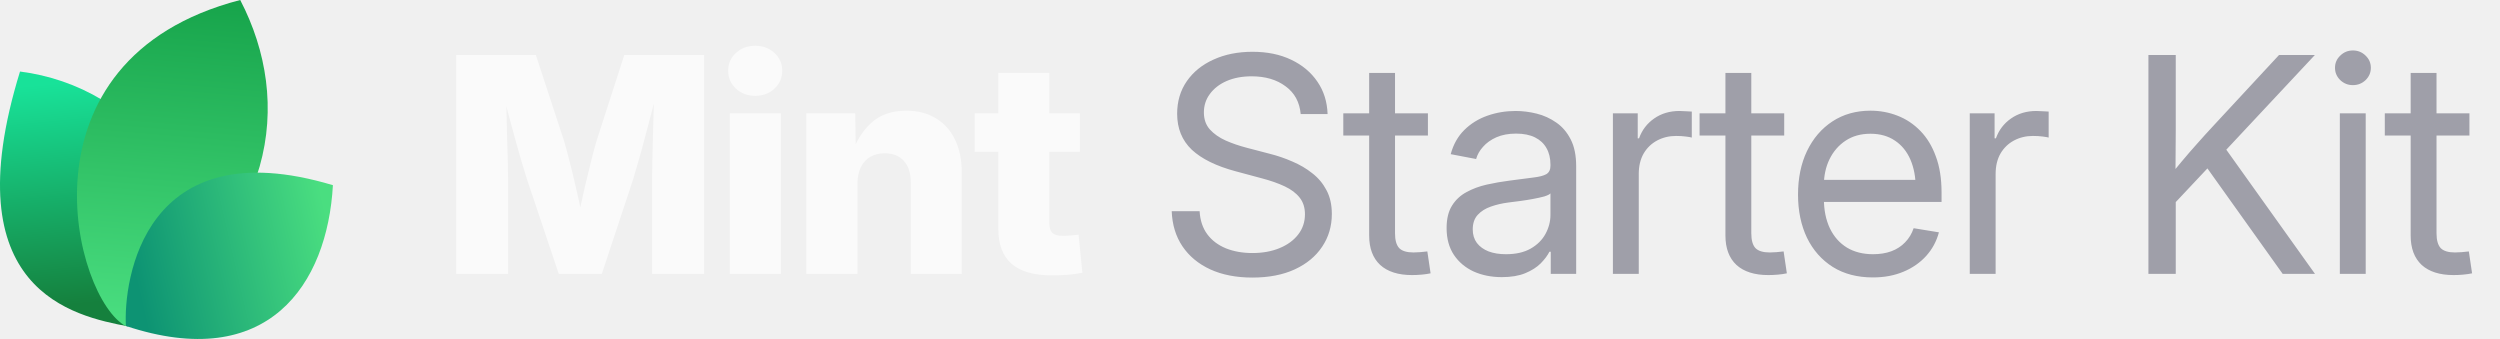
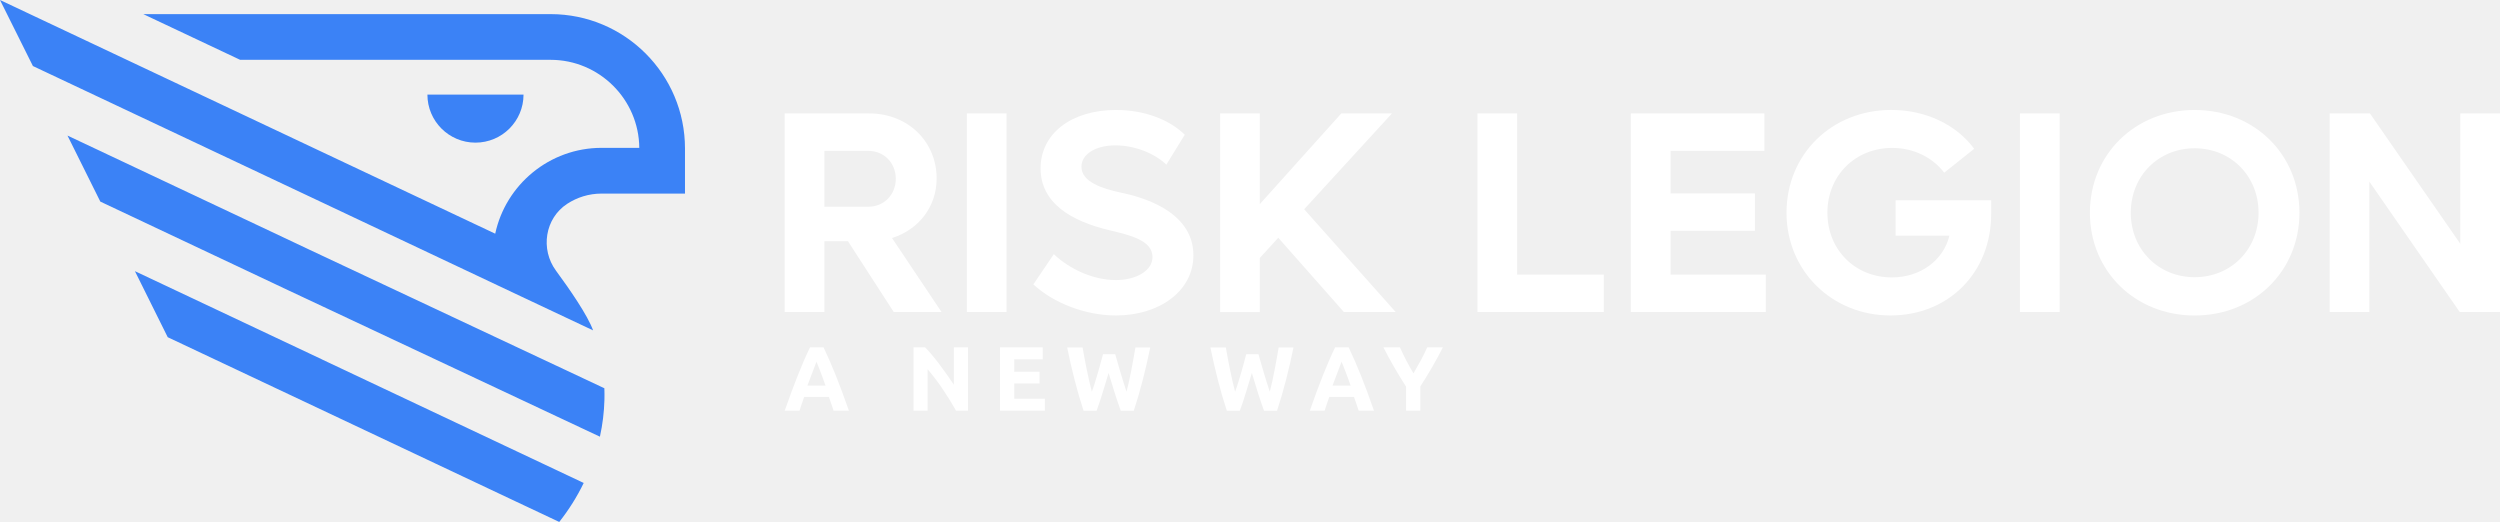
- <svg xmlns="http://www.w3.org/2000/svg" width="177" height="24" viewBox="0 0 177 24" fill="none">
-   <path d="M9.061 23.108C5.268 22.377 -3.391 20.627 1.417 5.064C9.634 6.099 16.973 14.064 9.061 23.108Z" fill="url(#paint0_linear_17557_2145)" />
-   <path d="M8.919 23.094C5.276 21.222 0.784 4.209 17.007 0C20.757 7.193 19.621 16.545 8.919 23.094Z" fill="url(#paint1_linear_17557_2145)" />
-   <path d="M8.914 23.079C8.735 19.882 10.159 9.085 23.57 13.111C23.181 20.123 18.984 26.418 8.914 23.079Z" fill="url(#paint2_linear_17557_2145)" />
-   <path d="M32.301 19.392V3.894H37.938L39.925 9.948C40.036 10.315 40.164 10.787 40.31 11.362C40.462 11.938 40.611 12.552 40.757 13.204C40.91 13.855 41.048 14.483 41.173 15.086C41.305 15.682 41.412 16.192 41.495 16.615H40.695C40.771 16.192 40.871 15.682 40.996 15.086C41.128 14.49 41.267 13.866 41.412 13.214C41.565 12.562 41.714 11.948 41.86 11.373C42.005 10.79 42.133 10.315 42.244 9.948L44.2 3.894H49.848V19.392H46.166V12.704C46.166 12.357 46.173 11.917 46.187 11.383C46.2 10.849 46.214 10.27 46.228 9.646C46.249 9.022 46.266 8.391 46.28 7.753C46.301 7.115 46.311 6.519 46.311 5.964H46.623C46.485 6.561 46.332 7.181 46.166 7.826C45.999 8.471 45.833 9.102 45.666 9.719C45.507 10.336 45.351 10.901 45.198 11.414C45.053 11.928 44.928 12.357 44.824 12.704L42.608 19.392H39.561L37.314 12.704C37.203 12.357 37.072 11.928 36.919 11.414C36.773 10.901 36.614 10.34 36.441 9.729C36.274 9.112 36.104 8.481 35.931 7.836C35.764 7.192 35.608 6.567 35.463 5.964H35.827C35.834 6.512 35.844 7.105 35.858 7.743C35.872 8.374 35.886 9.005 35.9 9.636C35.92 10.26 35.938 10.839 35.952 11.373C35.965 11.907 35.972 12.351 35.972 12.704V19.392H32.301ZM51.668 19.392V8.024H55.288V19.392H51.668ZM53.468 6.786C52.927 6.786 52.473 6.616 52.105 6.276C51.738 5.93 51.554 5.507 51.554 5.007C51.554 4.508 51.738 4.088 52.105 3.749C52.473 3.409 52.927 3.239 53.468 3.239C54.009 3.239 54.463 3.409 54.83 3.749C55.198 4.082 55.382 4.501 55.382 5.007C55.382 5.507 55.198 5.93 54.83 6.276C54.463 6.616 54.009 6.786 53.468 6.786ZM60.708 13.027V19.392H57.088V8.024H60.551L60.593 10.967H60.281C60.593 10.024 61.061 9.268 61.685 8.7C62.309 8.124 63.138 7.836 64.171 7.836C64.975 7.836 65.672 8.017 66.262 8.377C66.851 8.731 67.302 9.234 67.614 9.885C67.933 10.537 68.092 11.307 68.092 12.194V19.392H64.483V12.912C64.483 12.26 64.32 11.754 63.994 11.394C63.675 11.033 63.221 10.853 62.632 10.853C62.25 10.853 61.914 10.936 61.623 11.102C61.332 11.269 61.106 11.515 60.947 11.841C60.787 12.16 60.708 12.555 60.708 13.027ZM76.456 8.024V10.749H69.008V8.024H76.456ZM70.683 5.163H74.292V15.783C74.292 16.102 74.361 16.334 74.5 16.48C74.646 16.625 74.899 16.698 75.259 16.698C75.405 16.698 75.596 16.688 75.831 16.667C76.074 16.646 76.251 16.629 76.362 16.615L76.632 19.309C76.313 19.378 75.963 19.427 75.582 19.455C75.207 19.482 74.836 19.496 74.469 19.496C73.2 19.496 72.25 19.222 71.619 18.674C70.995 18.127 70.683 17.308 70.683 16.22V5.163Z" fill="#FAFAFA" />
-   <path d="M88.667 19.652C87.523 19.652 86.528 19.458 85.682 19.07C84.843 18.681 84.188 18.137 83.716 17.437C83.245 16.736 82.992 15.908 82.957 14.951H84.933C84.968 15.596 85.148 16.14 85.474 16.584C85.8 17.021 86.24 17.354 86.795 17.582C87.35 17.804 87.974 17.915 88.667 17.915C89.388 17.915 90.026 17.801 90.581 17.572C91.143 17.343 91.583 17.024 91.902 16.615C92.228 16.199 92.391 15.717 92.391 15.169C92.391 14.698 92.266 14.306 92.017 13.994C91.767 13.675 91.413 13.408 90.956 13.193C90.498 12.978 89.954 12.787 89.323 12.621L87.502 12.132C86.123 11.765 85.082 11.255 84.382 10.603C83.689 9.944 83.342 9.095 83.342 8.055C83.342 7.174 83.571 6.404 84.028 5.746C84.486 5.087 85.117 4.577 85.921 4.217C86.726 3.849 87.645 3.666 88.678 3.666C89.718 3.666 90.63 3.853 91.413 4.227C92.204 4.602 92.824 5.122 93.275 5.787C93.726 6.446 93.965 7.209 93.993 8.076H92.089C92.013 7.23 91.656 6.574 91.018 6.11C90.387 5.638 89.586 5.403 88.615 5.403C87.95 5.403 87.36 5.513 86.847 5.735C86.341 5.957 85.946 6.262 85.661 6.651C85.377 7.032 85.235 7.469 85.235 7.961C85.235 8.447 85.377 8.849 85.661 9.168C85.946 9.48 86.317 9.74 86.774 9.948C87.232 10.149 87.724 10.319 88.251 10.457L89.884 10.884C90.439 11.023 90.977 11.206 91.496 11.435C92.023 11.657 92.495 11.934 92.911 12.267C93.334 12.593 93.67 12.995 93.92 13.474C94.17 13.945 94.294 14.504 94.294 15.149C94.294 16.015 94.066 16.788 93.608 17.468C93.157 18.148 92.512 18.681 91.673 19.07C90.834 19.458 89.832 19.652 88.667 19.652ZM101.097 8.024V9.594H95.106V8.024H101.097ZM96.937 5.163H98.767V16.521C98.767 17 98.865 17.347 99.059 17.562C99.26 17.77 99.6 17.874 100.078 17.874C100.21 17.874 100.366 17.867 100.546 17.853C100.733 17.832 100.903 17.815 101.056 17.801L101.285 19.351C101.097 19.392 100.886 19.423 100.65 19.444C100.414 19.465 100.189 19.475 99.974 19.475C98.996 19.475 98.244 19.236 97.717 18.758C97.197 18.272 96.937 17.579 96.937 16.677V5.163ZM106.33 19.621C105.595 19.621 104.932 19.489 104.343 19.226C103.754 18.955 103.285 18.564 102.939 18.05C102.592 17.53 102.419 16.896 102.419 16.147C102.419 15.495 102.547 14.965 102.804 14.556C103.06 14.146 103.403 13.828 103.833 13.599C104.263 13.363 104.742 13.186 105.269 13.068C105.796 12.95 106.333 12.857 106.881 12.787C107.574 12.69 108.132 12.617 108.555 12.569C108.978 12.52 109.287 12.441 109.481 12.33C109.675 12.212 109.772 12.014 109.772 11.737V11.654C109.772 11.203 109.679 10.815 109.492 10.489C109.311 10.163 109.041 9.91 108.68 9.729C108.32 9.549 107.872 9.459 107.338 9.459C106.805 9.459 106.34 9.546 105.945 9.719C105.556 9.892 105.241 10.118 104.998 10.395C104.755 10.665 104.593 10.953 104.509 11.258L102.71 10.915C102.897 10.222 103.22 9.65 103.677 9.199C104.135 8.748 104.679 8.412 105.31 8.19C105.941 7.968 106.607 7.857 107.307 7.857C107.8 7.857 108.295 7.92 108.795 8.044C109.301 8.169 109.765 8.381 110.188 8.679C110.611 8.97 110.951 9.369 111.208 9.875C111.464 10.374 111.593 11.005 111.593 11.768V19.392H109.793V17.822H109.7C109.568 18.085 109.363 18.359 109.086 18.643C108.809 18.921 108.444 19.153 107.994 19.34C107.543 19.527 106.988 19.621 106.33 19.621ZM106.621 17.998C107.321 17.998 107.904 17.867 108.368 17.603C108.84 17.333 109.19 16.986 109.419 16.563C109.654 16.133 109.772 15.682 109.772 15.211V13.692C109.703 13.769 109.554 13.841 109.325 13.911C109.096 13.973 108.829 14.032 108.524 14.088C108.226 14.143 107.921 14.192 107.609 14.233C107.304 14.275 107.033 14.309 106.798 14.337C106.354 14.393 105.938 14.49 105.549 14.628C105.168 14.76 104.86 14.954 104.624 15.211C104.388 15.467 104.27 15.811 104.27 16.241C104.27 16.615 104.367 16.934 104.561 17.198C104.762 17.461 105.04 17.662 105.393 17.801C105.747 17.933 106.156 17.998 106.621 17.998ZM114.193 19.392V8.024H115.951V9.792H116.045C116.253 9.209 116.61 8.741 117.116 8.388C117.622 8.034 118.219 7.857 118.905 7.857C119.058 7.857 119.217 7.864 119.384 7.878C119.55 7.885 119.682 7.892 119.779 7.899V9.74C119.716 9.719 119.578 9.695 119.363 9.667C119.155 9.639 118.922 9.625 118.666 9.625C118.174 9.625 117.726 9.733 117.324 9.948C116.922 10.163 116.603 10.471 116.367 10.874C116.138 11.276 116.024 11.758 116.024 12.319V19.392H114.193ZM126.322 8.024V9.594H120.33V8.024H126.322ZM122.161 5.163H123.992V16.521C123.992 17 124.089 17.347 124.283 17.562C124.484 17.77 124.824 17.874 125.302 17.874C125.434 17.874 125.59 17.867 125.77 17.853C125.958 17.832 126.127 17.815 126.28 17.801L126.509 19.351C126.322 19.392 126.11 19.423 125.874 19.444C125.639 19.465 125.413 19.475 125.198 19.475C124.221 19.475 123.468 19.236 122.941 18.758C122.421 18.272 122.161 17.579 122.161 16.677V5.163ZM132.604 19.642C131.502 19.642 130.555 19.396 129.765 18.903C128.974 18.404 128.364 17.714 127.934 16.834C127.511 15.946 127.3 14.927 127.3 13.775C127.3 12.611 127.511 11.584 127.934 10.697C128.364 9.802 128.964 9.102 129.734 8.596C130.51 8.089 131.408 7.836 132.428 7.836C133.1 7.836 133.738 7.954 134.341 8.19C134.952 8.426 135.489 8.783 135.954 9.261C136.425 9.74 136.793 10.343 137.056 11.071C137.327 11.792 137.462 12.645 137.462 13.63V14.296H128.433V12.735H136.463L135.631 13.297C135.631 12.541 135.506 11.876 135.257 11.3C135.007 10.725 134.643 10.277 134.165 9.958C133.686 9.632 133.107 9.469 132.428 9.469C131.748 9.469 131.162 9.632 130.67 9.958C130.177 10.284 129.796 10.725 129.526 11.279C129.262 11.827 129.13 12.441 129.13 13.12V14.046C129.13 14.864 129.273 15.572 129.557 16.168C129.841 16.757 130.243 17.211 130.763 17.53C131.283 17.842 131.901 17.998 132.615 17.998C133.093 17.998 133.523 17.929 133.905 17.79C134.293 17.645 134.619 17.433 134.882 17.156C135.153 16.879 135.354 16.546 135.486 16.157L137.275 16.449C137.108 17.08 136.81 17.634 136.38 18.113C135.95 18.591 135.413 18.966 134.768 19.236C134.123 19.507 133.402 19.642 132.604 19.642ZM139.459 19.392V8.024H141.217V9.792H141.311C141.519 9.209 141.876 8.741 142.382 8.388C142.888 8.034 143.485 7.857 144.171 7.857C144.324 7.857 144.483 7.864 144.649 7.878C144.816 7.885 144.948 7.892 145.045 7.899V9.74C144.982 9.719 144.844 9.695 144.629 9.667C144.421 9.639 144.188 9.625 143.932 9.625C143.439 9.625 142.992 9.733 142.59 9.948C142.188 10.163 141.869 10.471 141.633 10.874C141.404 11.276 141.29 11.758 141.29 12.319V19.392H139.459ZM153.429 14.961V12.715C153.783 12.257 154.136 11.82 154.49 11.404C154.844 10.981 155.204 10.565 155.572 10.156C155.939 9.74 156.314 9.327 156.695 8.918L161.355 3.894H163.893L157.277 10.967H157.184L153.429 14.961ZM152.108 19.392V3.894H154.043V9.241L154.022 12.559L154.043 13.505V19.392H152.108ZM161.615 19.392L155.967 11.477L157.173 9.969L163.903 19.392H161.615ZM165.661 19.392V8.024H167.492V19.392H165.661ZM166.587 6.027C166.24 6.027 165.942 5.909 165.692 5.673C165.443 5.43 165.318 5.139 165.318 4.799C165.318 4.459 165.443 4.172 165.692 3.936C165.942 3.693 166.24 3.572 166.587 3.572C166.934 3.572 167.232 3.693 167.482 3.936C167.731 4.172 167.856 4.459 167.856 4.799C167.856 5.139 167.731 5.43 167.482 5.673C167.232 5.909 166.934 6.027 166.587 6.027ZM174.836 8.024V9.594H168.844V8.024H174.836ZM170.675 5.163H172.506V16.521C172.506 17 172.603 17.347 172.797 17.562C172.998 17.77 173.338 17.874 173.816 17.874C173.948 17.874 174.104 17.867 174.284 17.853C174.472 17.832 174.641 17.815 174.794 17.801L175.023 19.351C174.836 19.392 174.624 19.423 174.388 19.444C174.153 19.465 173.927 19.475 173.712 19.475C172.735 19.475 171.982 19.236 171.455 18.758C170.935 18.272 170.675 17.579 170.675 16.677V5.163Z" fill="#9F9FA9" />
+ <svg xmlns="http://www.w3.org/2000/svg" id="Layer_1" data-name="Layer 1" viewBox="0 0 695.81 145.27">
  <defs>
-     <linearGradient id="paint0_linear_17557_2145" x1="3.776" y1="5.916" x2="5.232" y2="21.559" gradientUnits="userSpaceOnUse">
-       <stop stop-color="#18E299" />
-       <stop offset="1" stop-color="#15803D" />
-     </linearGradient>
-     <linearGradient id="paint1_linear_17557_2145" x1="12.171" y1="-0.718" x2="10.19" y2="22.983" gradientUnits="userSpaceOnUse">
-       <stop stop-color="#16A34A" />
-       <stop offset="1" stop-color="#4ADE80" />
-     </linearGradient>
-     <linearGradient id="paint2_linear_17557_2145" x1="23.133" y1="15.353" x2="9.338" y2="18.52" gradientUnits="userSpaceOnUse">
-       <stop stop-color="#4ADE80" />
-       <stop offset="1" stop-color="#0D9373" />
-     </linearGradient>
+     <style>.cls-1{fill:#3B82F6;}.cls-1,.cls-2{stroke-width:0px;}.cls-2{fill:#FFFFFF;}</style>
  </defs>
+   <g>
+     <path class="cls-1" d="m190.65,41.34v12.54h-23.21c-3.53,0-6.82,1.05-9.58,2.85-6.2,4.05-7.51,12.64-3.12,18.6,3.82,5.2,8.82,12.42,10.33,16.62l-20.09-9.47-56.15-26.52-11.6-5.47-2.62-1.24L9.16,18.38,0,0l137.83,65.04c2.93-13.65,15.11-23.89,29.61-23.89h10.49c-.11-13.51-11.14-24.5-24.7-24.5h-86.4L39.88,3.93h113.36c20.66,0,37.41,16.75,37.41,37.41Z" />
+     <path class="cls-1" d="m132.33,39.7c7.39,0,13.38-5.99,13.38-13.37h-26.75c0,7.39,5.99,13.37,13.37,13.37Z" />
+     <path class="cls-1" d="m154.63,101.68l-64.99-30.53-3.64-1.71-9.14-4.32-58.08-27.39,9.14,18.38,49,23.12,3.66,1.73,9.06,4.25,65.41,30.73,11.92,5.6c.75-3.39,1.17-6.84,1.26-10.29.02-1.07.02-2.13-.02-3.19l-13.57-6.38Z" />
+     <path class="cls-1" d="m89.64,100.04l-3.64-1.72-9.08-4.28-39.37-18.57,9.13,18.38,30.23,14.26,3.65,1.72,9.07,4.28,54.14,25.56,11.88,5.6c2.69-3.4,4.97-7.04,6.81-10.85l-11.52-5.44-61.32-28.94Z" />
+   </g>
+   <g>
+     <g>
+       <path class="cls-2" d="m236.02,67.14h-6.57v19.7h-11.05V31.57h23.55c10.65,0,18.74,7.77,18.74,18.1,0,7.93-5.05,14.26-12.42,16.58l13.78,20.59h-13.3l-12.74-19.7Zm-6.57-9.61h12.26c4.33,0,7.61-3.36,7.61-7.77s-3.28-7.77-7.61-7.77h-12.26v15.54Z" />
+       <path class="cls-2" d="m269.1,31.57h11.05v55.27h-11.05V31.57Z" />
+       <path class="cls-2" d="m287.61,79.15l5.69-8.41c4.49,4.25,11.05,7.21,17.3,7.21,5.53,0,10.17-2.56,10.17-6.41,0-4.65-6.25-6.09-11.93-7.45-10.57-2.48-19.22-7.53-19.22-17.22s8.57-16.26,20.99-16.26c8.25,0,15.06,2.88,19.14,6.89l-5.13,8.33c-3.12-3.04-8.65-5.37-14.18-5.37s-9.45,2.48-9.45,5.93c0,4.25,5.77,6.09,10.89,7.21,5.13,1.04,20.27,4.81,20.27,17.46,0,9.93-9.45,16.74-21.55,16.74-8.49,0-17.38-3.44-22.99-8.65Z" />
+       <path class="cls-2" d="m355.77,66.18l-5.13,5.61v15.06h-11.05V31.57h11.05v25.23l22.67-25.23h14.1l-24.43,26.67,25.47,28.6h-14.42l-18.26-20.67Z" />
+       <path class="cls-2" d="m446.37,76.43v10.41h-35.16V31.57h11.05v44.86h24.11Z" />
+       <path class="cls-2" d="m491.47,76.43v10.41h-37.57V31.57h37.17v10.41h-26.11v11.85h23.47v10.41h-23.47v12.18h26.51Z" />
+       <path class="cls-2" d="m554.19,55.76v3.84c0,16.26-11.85,28.2-28.04,28.2s-28.92-12.34-28.92-28.6,12.58-28.6,29.16-28.6c9.69,0,18.18,4.17,23.07,10.81l-8.33,6.65c-3.28-4.25-8.49-6.89-14.5-6.89-10.25,0-18.02,7.69-18.02,18.02s7.69,18.02,17.94,18.02c7.93,0,14.34-4.73,16.02-11.62h-14.98v-9.85h26.59Z" />
+       <path class="cls-2" d="m562.2,31.57h11.05v55.27h-11.05V31.57Z" />
+       <path class="cls-2" d="m581.67,59.21c0-16.26,12.58-28.6,29.16-28.6s29.16,12.34,29.16,28.6-12.58,28.6-29.16,28.6-29.16-12.34-29.16-28.6Zm46.94,0c0-10.25-7.69-17.94-17.78-17.94s-17.78,7.69-17.78,17.94,7.69,17.94,17.78,17.94,17.78-7.69,17.78-17.94Z" />
+       <path class="cls-2" d="m695.81,31.57v55.27h-11.21l-25.15-36.29v36.29h-11.05V31.57h11.21l25.15,36.28V31.57h11.05Z" />
+     </g>
+     <g>
+       <path class="cls-2" d="m232,114.3c-.2-.61-.41-1.24-.63-1.89-.23-.65-.45-1.29-.67-1.93h-6.88c-.22.64-.45,1.29-.67,1.93-.22.65-.43,1.27-.62,1.88h-4.12c.66-1.9,1.29-3.65,1.89-5.26.59-1.61,1.18-3.13,1.75-4.55.57-1.42,1.13-2.78,1.68-4.06s1.13-2.53,1.72-3.75h3.76c.58,1.22,1.15,2.47,1.71,3.75s1.13,2.63,1.7,4.06c.57,1.42,1.15,2.94,1.75,4.55.6,1.61,1.23,3.36,1.89,5.26h-4.25Zm-4.76-13.63c-.09.26-.22.6-.39,1.04-.17.44-.36.95-.58,1.53-.22.58-.46,1.21-.73,1.91-.27.69-.54,1.42-.82,2.18h5.04c-.27-.76-.53-1.49-.78-2.19-.25-.7-.49-1.33-.72-1.91-.23-.58-.43-1.09-.6-1.53-.17-.44-.31-.78-.42-1.03Z" />
+       <path class="cls-2" d="m266.09,114.3c-1.14-2.02-2.36-4.01-3.69-5.97-1.32-1.97-2.73-3.82-4.22-5.57v11.54h-3.92v-17.62h3.23c.56.56,1.18,1.25,1.86,2.06s1.37,1.68,2.07,2.61c.7.92,1.4,1.88,2.1,2.87s1.35,1.94,1.96,2.86v-10.4h3.94v17.62h-3.33Z" />
+       <path class="cls-2" d="m278.32,114.3v-17.62h11.9v3.33h-7.93v3.46h7.04v3.25h-7.04v4.25h8.52v3.33h-12.48Z" />
+       <path class="cls-2" d="m310.39,98.57c.2.69.43,1.48.67,2.35s.51,1.78.79,2.71c.28.93.56,1.86.85,2.8s.57,1.8.84,2.59c.22-.86.45-1.8.68-2.82.23-1.02.45-2.07.65-3.15.2-1.08.4-2.17.6-3.24s.38-2.11.55-3.11h4.12c-.6,2.95-1.28,5.94-2.06,8.97s-1.62,5.92-2.52,8.64h-3.63c-.59-1.63-1.17-3.33-1.73-5.12-.56-1.79-1.11-3.58-1.65-5.38-.54,1.8-1.09,3.59-1.63,5.38-.54,1.79-1.11,3.5-1.71,5.12h-3.63c-.9-2.73-1.74-5.61-2.51-8.64-.77-3.03-1.46-6.03-2.06-8.97h4.3c.17,1,.36,2.04.56,3.11s.42,2.16.64,3.24c.22,1.09.45,2.14.68,3.15s.46,1.96.7,2.82c.31-.83.6-1.71.89-2.64.29-.93.57-1.86.84-2.8.27-.93.52-1.83.75-2.69.23-.86.44-1.64.62-2.31h3.38Z" />
+       <path class="cls-2" d="m350.26,98.57c.2.69.43,1.48.67,2.35s.51,1.78.79,2.71c.28.93.56,1.86.85,2.8s.57,1.8.84,2.59c.22-.86.45-1.8.68-2.82.23-1.02.45-2.07.65-3.15.2-1.08.4-2.17.6-3.24s.38-2.11.55-3.11h4.12c-.6,2.95-1.28,5.94-2.06,8.97s-1.62,5.92-2.52,8.64h-3.63c-.59-1.63-1.17-3.33-1.73-5.12-.56-1.79-1.11-3.58-1.65-5.38-.54,1.8-1.09,3.59-1.63,5.38-.54,1.79-1.11,3.5-1.71,5.12h-3.63c-.9-2.73-1.74-5.61-2.51-8.64-.77-3.03-1.46-6.03-2.06-8.97h4.3c.17,1,.36,2.04.56,3.11s.42,2.16.64,3.24c.22,1.09.45,2.14.68,3.15s.46,1.96.7,2.82c.31-.83.6-1.71.89-2.64.29-.93.57-1.86.84-2.8.27-.93.52-1.83.75-2.69.23-.86.44-1.64.62-2.31h3.38Z" />
+       <path class="cls-2" d="m378.15,114.3c-.2-.61-.41-1.24-.63-1.89-.23-.65-.45-1.29-.67-1.93h-6.88c-.22.64-.45,1.29-.67,1.93-.22.65-.43,1.27-.62,1.88h-4.12c.66-1.9,1.29-3.65,1.89-5.26.59-1.61,1.18-3.13,1.75-4.55.57-1.42,1.13-2.78,1.68-4.06s1.13-2.53,1.72-3.75h3.76c.58,1.22,1.15,2.47,1.71,3.75s1.13,2.63,1.7,4.06c.57,1.42,1.15,2.94,1.75,4.55.6,1.61,1.23,3.36,1.89,5.26h-4.25Zm-4.76-13.63c-.09.26-.22.6-.39,1.04-.17.44-.36.95-.58,1.53-.22.58-.46,1.21-.73,1.91-.27.69-.54,1.42-.82,2.18h5.04c-.27-.76-.53-1.49-.78-2.19-.25-.7-.49-1.33-.72-1.91-.23-.58-.43-1.09-.6-1.53-.17-.44-.31-.78-.42-1.03Z" />
+       <path class="cls-2" d="m393.4,103.91c.71-1.2,1.39-2.4,2.04-3.6.64-1.2,1.24-2.41,1.78-3.63h4.37c-.97,1.9-1.97,3.74-3,5.52-1.03,1.78-2.13,3.57-3.28,5.36v6.74h-3.97v-6.69c-1.15-1.8-2.25-3.59-3.29-5.39-1.04-1.8-2.05-3.64-3.01-5.54h4.6c.54,1.22,1.13,2.43,1.75,3.63s1.3,2.4,2.01,3.6Z" />
+     </g>
+   </g>
</svg>
